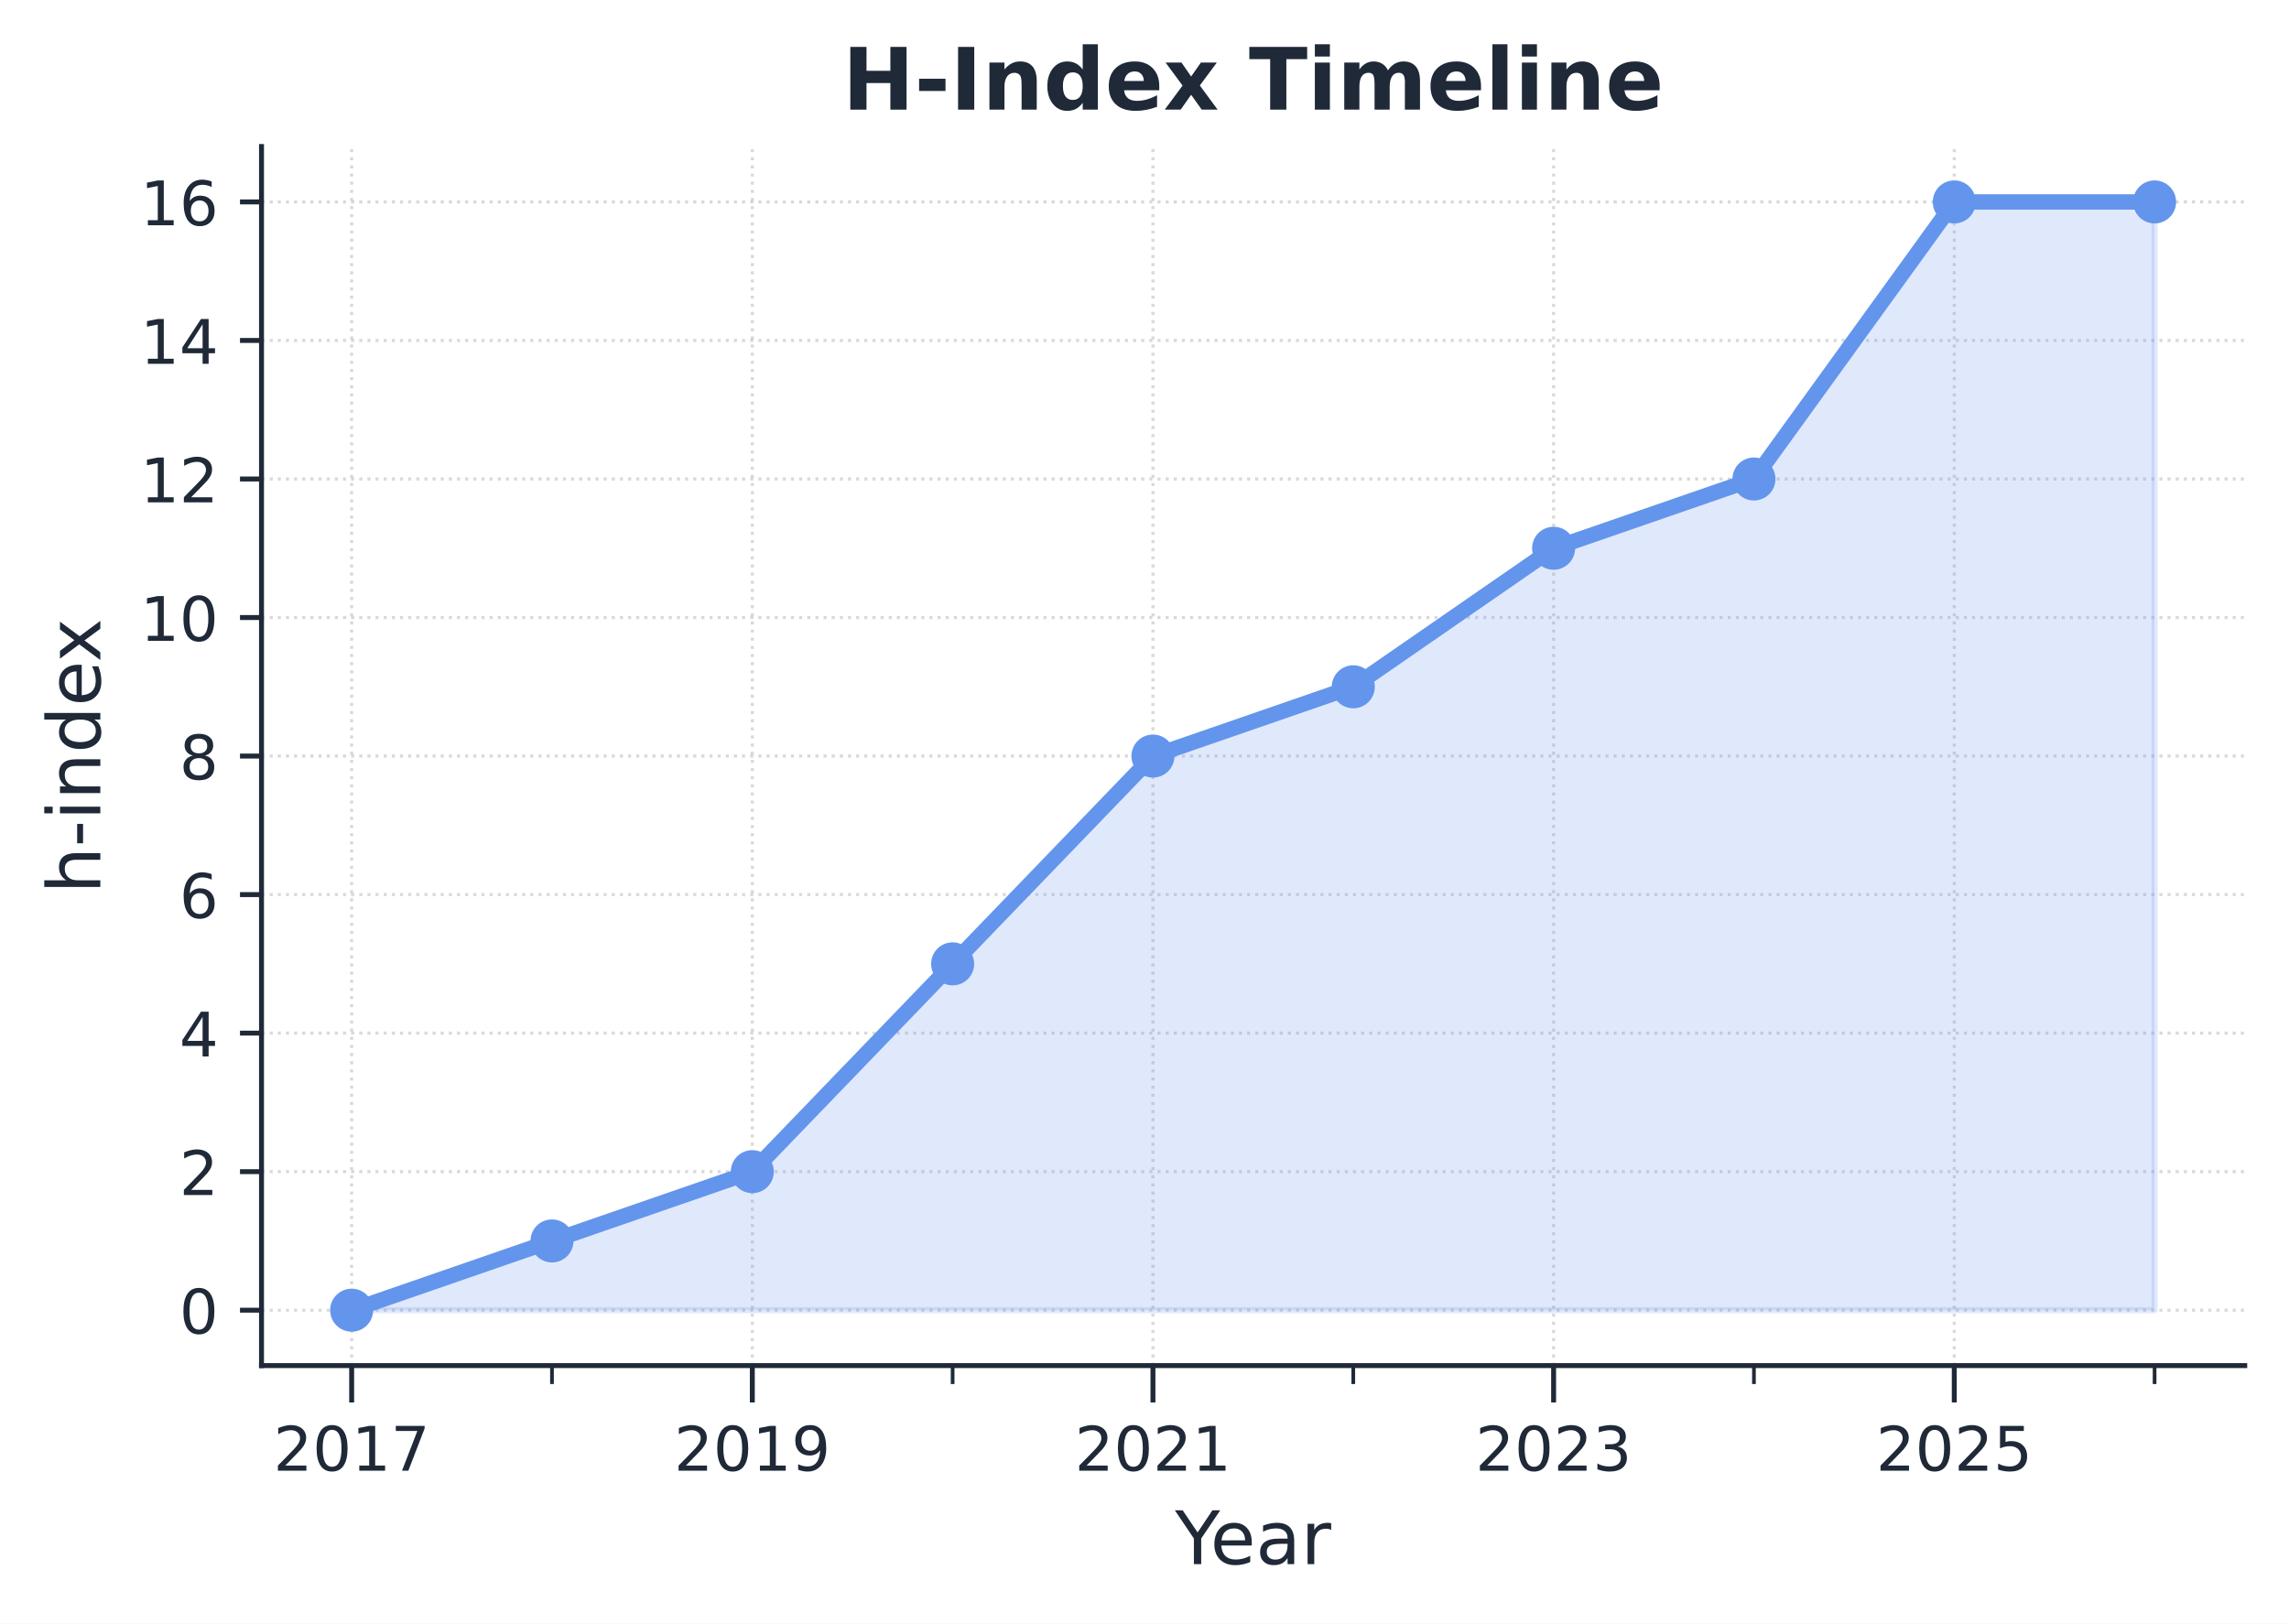
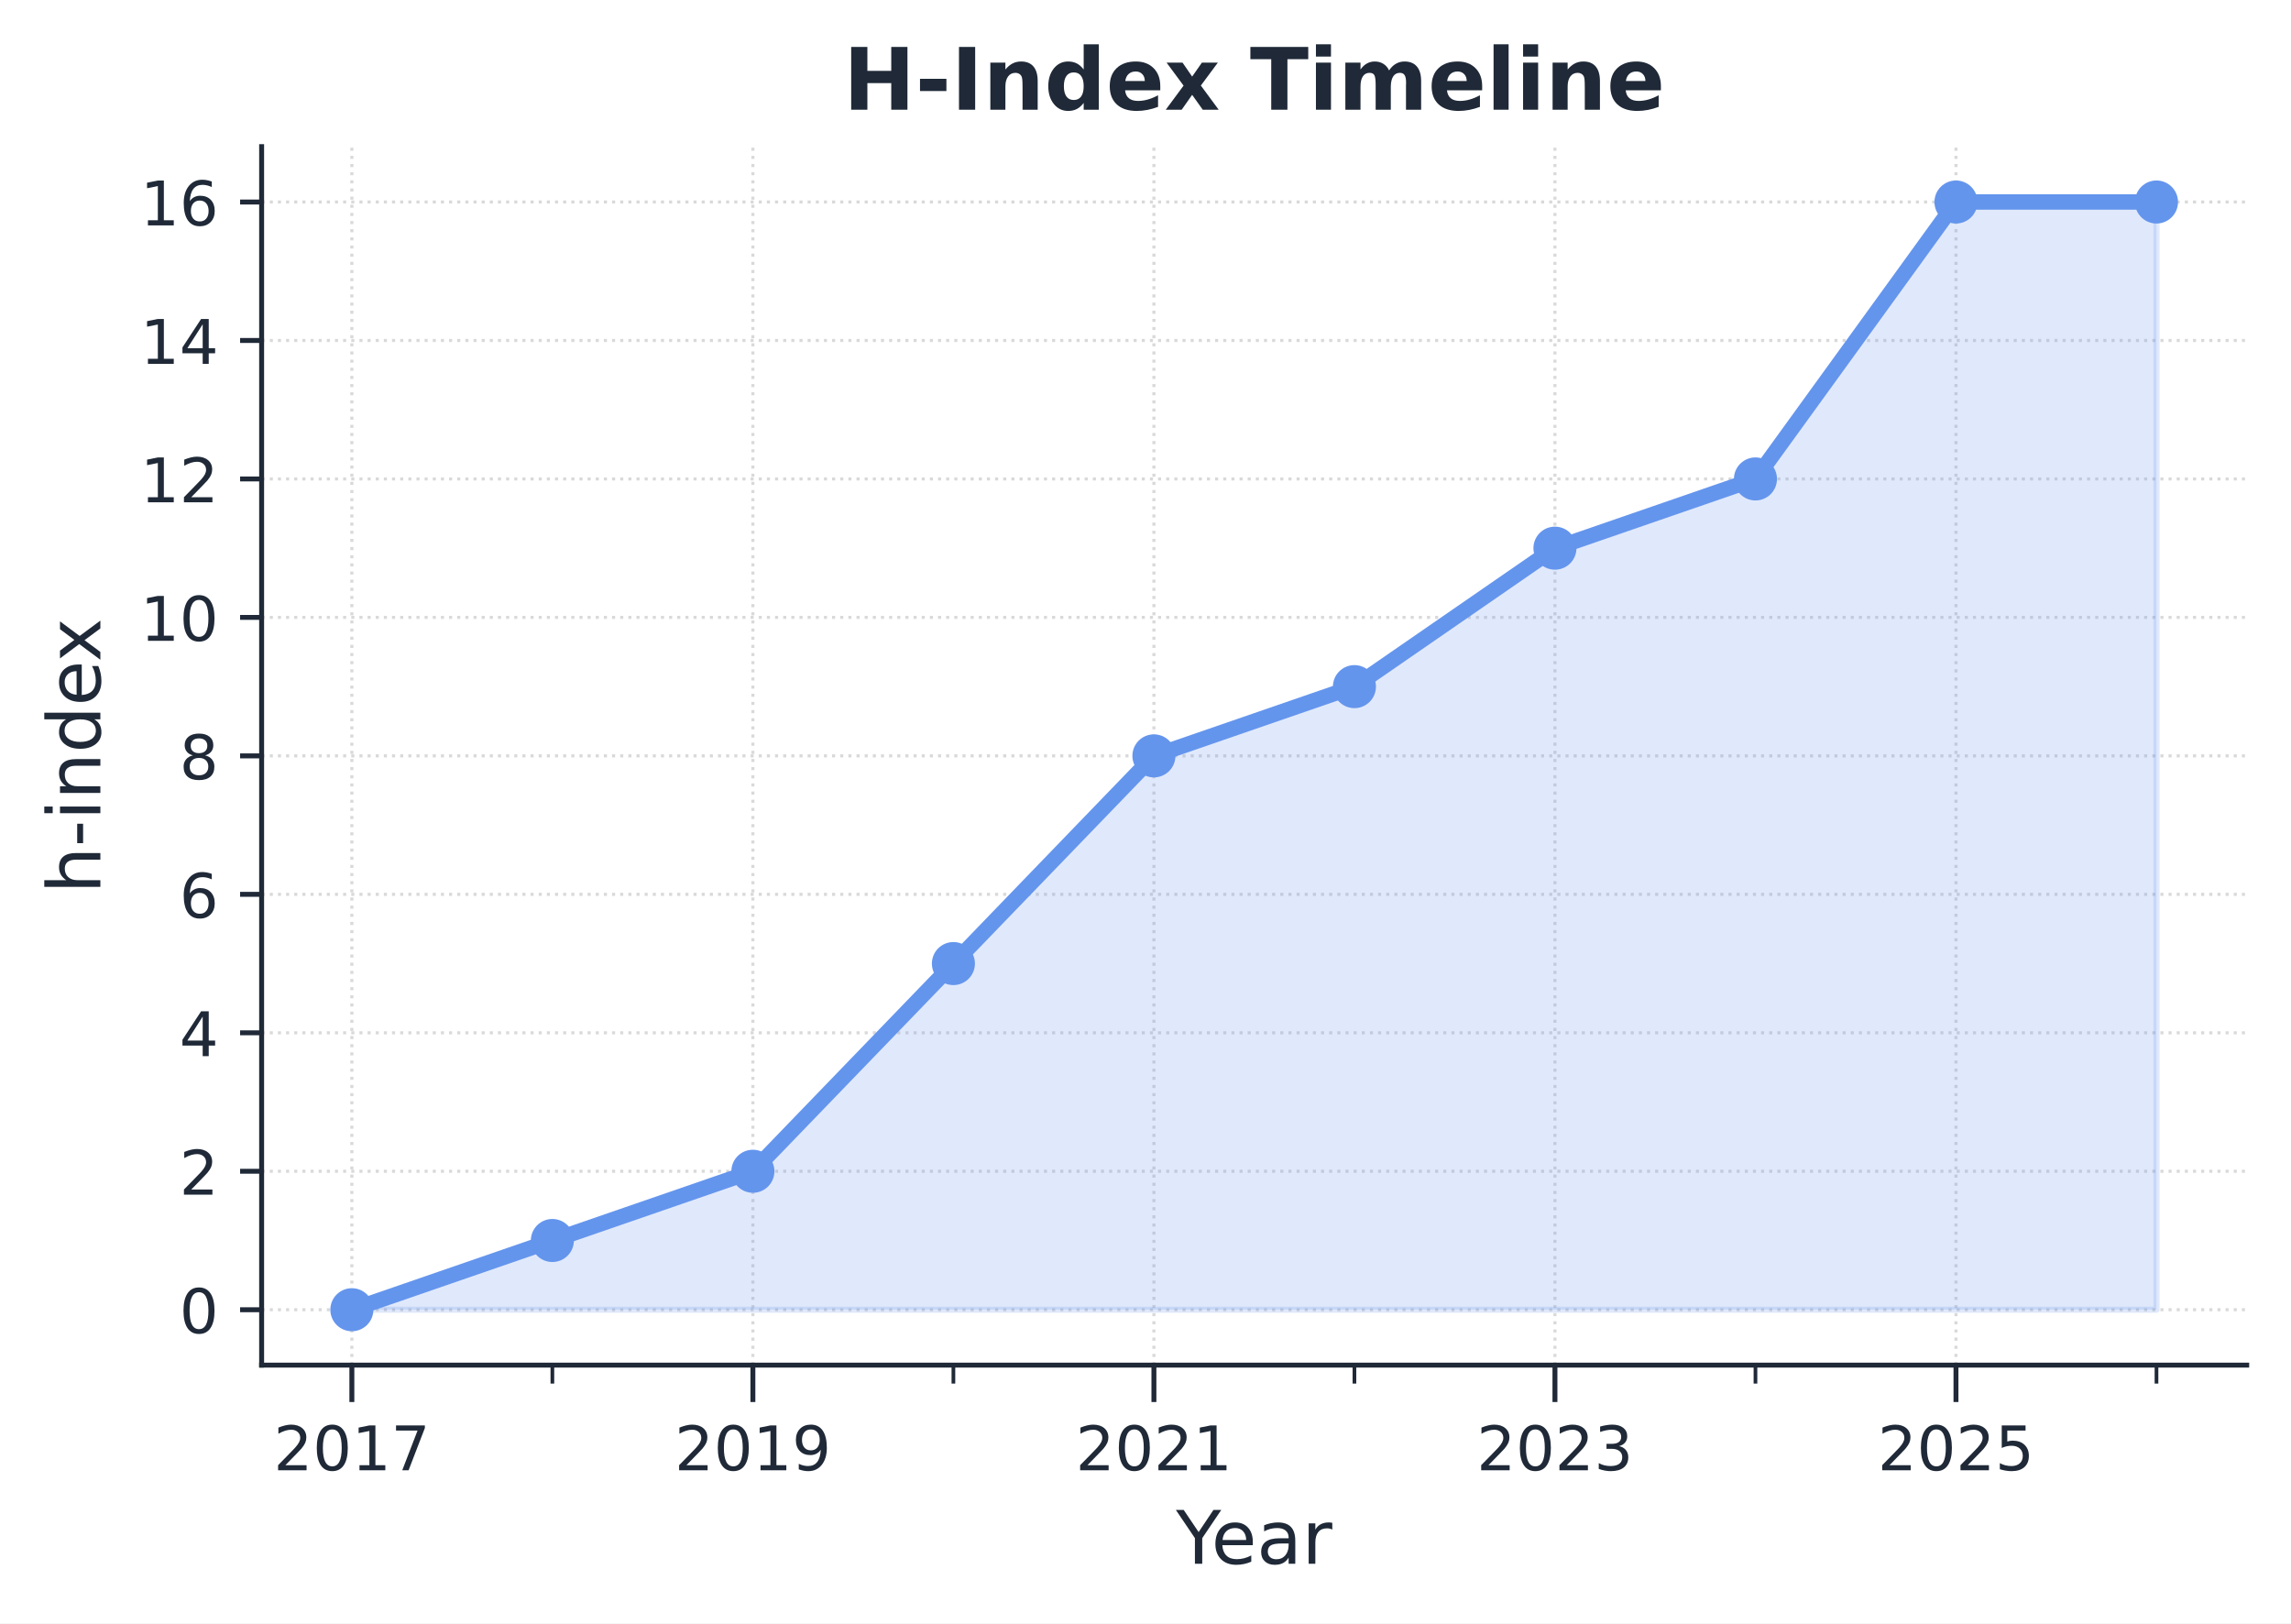
- <svg xmlns="http://www.w3.org/2000/svg" xmlns:xlink="http://www.w3.org/1999/xlink" width="372.349pt" height="264.17pt" viewBox="0 0 372.349 264.17" version="1.1">
+ <svg xmlns="http://www.w3.org/2000/svg" xmlns:xlink="http://www.w3.org/1999/xlink" width="372.499pt" height="263.93pt" viewBox="0 0 372.499 263.93" version="1.1">
  <defs>
    <style type="text/css">*{stroke-linejoin: round; stroke-linecap: butt}</style>
  </defs>
  <g id="figure_1">
    <g id="patch_1">
-       <path d="M 0 264.17  L 372.349 264.17  L 372.349 0  L 0 0  z " style="fill: #ffffff" />
+       <path d="M -0 263.93  L 372.499 263.93  L 372.499 0  L -0 0  z " style="fill: #ffffff" />
    </g>
    <g id="axes_1">
      <g id="patch_2">
-         <path d="M 42.539 222.178  L 365.149 222.178  L 365.149 23.838  L 42.539 23.838  L 42.539 222.178  z " style="fill: none" />
+         <path d="M 42.539 221.938  L 365.299 221.938  L 365.299 23.838  L 42.539 23.838  L 42.539 221.938  z " style="fill: none" />
      </g>
      <g id="matplotlib.axis_1">
        <g id="xtick_1">
          <g id="line2d_1">
-             <path d="M 57.203 222.178  L 57.203 23.838  " clip-path="url(#p65c3624baa)" style="fill: none; stroke-dasharray: 0.5,0.825; stroke-dashoffset: 0; stroke: #808080; stroke-opacity: 0.3; stroke-width: 0.5" />
+             <path d="M 57.21 221.938  L 57.21 23.838  " clip-path="url(#pd046459537)" style="fill: none; stroke-dasharray: 0.5,0.825; stroke-dashoffset: 0; stroke: #808080; stroke-opacity: 0.3; stroke-width: 0.5" />
          </g>
          <g id="line2d_2">
            <defs>
-               <path id="m3e78fcdb0d" d="M 0 0  L 0 6  " style="stroke: #1f2937; stroke-width: 0.8" />
+               <path id="m7fd60f9d95" d="M 0 0  L 0 6  " style="stroke: #1f2937; stroke-width: 0.8" />
            </defs>
            <g>
-               <use xlink:href="#m3e78fcdb0d" x="57.203" y="222.178" style="fill: #1f2937; stroke: #1f2937; stroke-width: 0.8" />
+               <use xlink:href="#m7fd60f9d95" x="57.21" y="221.938" style="fill: #1f2937; stroke: #1f2937; stroke-width: 0.8" />
            </g>
          </g>
          <g id="text_1">
-             <g style="fill: #1f2937" transform="translate(44.47784 239.2763) scale(0.1 -0.1)">
+             <g style="fill: #1f2937" transform="translate(44.48466 239.0362) scale(0.1 -0.1)">
              <defs>
                <path id="DejaVuSans-32" d="M 1228 531  L 3431 531  L 3431 0  L 469 0  L 469 531  Q 828 903 1448 1529  Q 2069 2156 2228 2338  Q 2531 2678 2651 2914  Q 2772 3150 2772 3378  Q 2772 3750 2511 3984  Q 2250 4219 1831 4219  Q 1534 4219 1204 4116  Q 875 4013 500 3803  L 500 4441  Q 881 4594 1212 4672  Q 1544 4750 1819 4750  Q 2544 4750 2975 4387  Q 3406 4025 3406 3419  Q 3406 3131 3298 2873  Q 3191 2616 2906 2266  Q 2828 2175 2409 1742  Q 1991 1309 1228 531  z " transform="scale(0.015625)" />
                <path id="DejaVuSans-30" d="M 2034 4250  Q 1547 4250 1301 3770  Q 1056 3291 1056 2328  Q 1056 1369 1301 889  Q 1547 409 2034 409  Q 2525 409 2770 889  Q 3016 1369 3016 2328  Q 3016 3291 2770 3770  Q 2525 4250 2034 4250  z M 2034 4750  Q 2819 4750 3233 4129  Q 3647 3509 3647 2328  Q 3647 1150 3233 529  Q 2819 -91 2034 -91  Q 1250 -91 836 529  Q 422 1150 422 2328  Q 422 3509 836 4129  Q 1250 4750 2034 4750  z " transform="scale(0.015625)" />
                <path id="DejaVuSans-31" d="M 794 531  L 1825 531  L 1825 4091  L 703 3866  L 703 4441  L 1819 4666  L 2450 4666  L 2450 531  L 3481 531  L 3481 0  L 794 0  L 794 531  z " transform="scale(0.015625)" />
                <path id="DejaVuSans-37" d="M 525 4666  L 3525 4666  L 3525 4397  L 1831 0  L 1172 0  L 2766 4134  L 525 4134  L 525 4666  z " transform="scale(0.015625)" />
              </defs>
              <use xlink:href="#DejaVuSans-32" />
              <use xlink:href="#DejaVuSans-30" transform="translate(63.62305 0)" />
              <use xlink:href="#DejaVuSans-31" transform="translate(127.2461 0)" />
              <use xlink:href="#DejaVuSans-37" transform="translate(190.8691 0)" />
            </g>
          </g>
        </g>
        <g id="xtick_2">
          <g id="line2d_3">
-             <path d="M 122.377 222.178  L 122.377 23.838  " clip-path="url(#p65c3624baa)" style="fill: none; stroke-dasharray: 0.5,0.825; stroke-dashoffset: 0; stroke: #808080; stroke-opacity: 0.3; stroke-width: 0.5" />
+             <path d="M 122.414 221.938  L 122.414 23.838  " clip-path="url(#pd046459537)" style="fill: none; stroke-dasharray: 0.5,0.825; stroke-dashoffset: 0; stroke: #808080; stroke-opacity: 0.3; stroke-width: 0.5" />
          </g>
          <g id="line2d_4">
            <g>
-               <use xlink:href="#m3e78fcdb0d" x="122.377" y="222.178" style="fill: #1f2937; stroke: #1f2937; stroke-width: 0.8" />
+               <use xlink:href="#m7fd60f9d95" x="122.414" y="221.938" style="fill: #1f2937; stroke: #1f2937; stroke-width: 0.8" />
            </g>
          </g>
          <g id="text_2">
-             <g style="fill: #1f2937" transform="translate(109.6516 239.2763) scale(0.1 -0.1)">
+             <g style="fill: #1f2937" transform="translate(109.6887 239.0362) scale(0.1 -0.1)">
              <defs>
                <path id="DejaVuSans-39" d="M 703 97  L 703 672  Q 941 559 1184 500  Q 1428 441 1663 441  Q 2288 441 2617 861  Q 2947 1281 2994 2138  Q 2813 1869 2534 1725  Q 2256 1581 1919 1581  Q 1219 1581 811 2004  Q 403 2428 403 3163  Q 403 3881 828 4315  Q 1253 4750 1959 4750  Q 2769 4750 3195 4129  Q 3622 3509 3622 2328  Q 3622 1225 3098 567  Q 2575 -91 1691 -91  Q 1453 -91 1209 -44  Q 966 3 703 97  z M 1959 2075  Q 2384 2075 2632 2365  Q 2881 2656 2881 3163  Q 2881 3666 2632 3958  Q 2384 4250 1959 4250  Q 1534 4250 1286 3958  Q 1038 3666 1038 3163  Q 1038 2656 1286 2365  Q 1534 2075 1959 2075  z " transform="scale(0.015625)" />
              </defs>
              <use xlink:href="#DejaVuSans-32" />
              <use xlink:href="#DejaVuSans-30" transform="translate(63.62305 0)" />
              <use xlink:href="#DejaVuSans-31" transform="translate(127.2461 0)" />
              <use xlink:href="#DejaVuSans-39" transform="translate(190.8691 0)" />
            </g>
          </g>
        </g>
        <g id="xtick_3">
          <g id="line2d_5">
-             <path d="M 187.55 222.178  L 187.55 23.838  " clip-path="url(#p65c3624baa)" style="fill: none; stroke-dasharray: 0.5,0.825; stroke-dashoffset: 0; stroke: #808080; stroke-opacity: 0.3; stroke-width: 0.5" />
+             <path d="M 187.618 221.938  L 187.618 23.838  " clip-path="url(#pd046459537)" style="fill: none; stroke-dasharray: 0.5,0.825; stroke-dashoffset: 0; stroke: #808080; stroke-opacity: 0.3; stroke-width: 0.5" />
          </g>
          <g id="line2d_6">
            <g>
-               <use xlink:href="#m3e78fcdb0d" x="187.55" y="222.178" style="fill: #1f2937; stroke: #1f2937; stroke-width: 0.8" />
+               <use xlink:href="#m7fd60f9d95" x="187.618" y="221.938" style="fill: #1f2937; stroke: #1f2937; stroke-width: 0.8" />
            </g>
          </g>
          <g id="text_3">
-             <g style="fill: #1f2937" transform="translate(174.8253 239.2763) scale(0.1 -0.1)">
+             <g style="fill: #1f2937" transform="translate(174.8927 239.0362) scale(0.1 -0.1)">
              <use xlink:href="#DejaVuSans-32" />
              <use xlink:href="#DejaVuSans-30" transform="translate(63.62305 0)" />
              <use xlink:href="#DejaVuSans-32" transform="translate(127.2461 0)" />
              <use xlink:href="#DejaVuSans-31" transform="translate(190.8691 0)" />
            </g>
          </g>
        </g>
        <g id="xtick_4">
          <g id="line2d_7">
-             <path d="M 252.724 222.178  L 252.724 23.838  " clip-path="url(#p65c3624baa)" style="fill: none; stroke-dasharray: 0.5,0.825; stroke-dashoffset: 0; stroke: #808080; stroke-opacity: 0.3; stroke-width: 0.5" />
+             <path d="M 252.822 221.938  L 252.822 23.838  " clip-path="url(#pd046459537)" style="fill: none; stroke-dasharray: 0.5,0.825; stroke-dashoffset: 0; stroke: #808080; stroke-opacity: 0.3; stroke-width: 0.5" />
          </g>
          <g id="line2d_8">
            <g>
-               <use xlink:href="#m3e78fcdb0d" x="252.724" y="222.178" style="fill: #1f2937; stroke: #1f2937; stroke-width: 0.8" />
+               <use xlink:href="#m7fd60f9d95" x="252.822" y="221.938" style="fill: #1f2937; stroke: #1f2937; stroke-width: 0.8" />
            </g>
          </g>
          <g id="text_4">
-             <g style="fill: #1f2937" transform="translate(239.9991 239.2763) scale(0.1 -0.1)">
+             <g style="fill: #1f2937" transform="translate(240.0968 239.0362) scale(0.1 -0.1)">
              <defs>
                <path id="DejaVuSans-33" d="M 2597 2516  Q 3050 2419 3304 2112  Q 3559 1806 3559 1356  Q 3559 666 3084 287  Q 2609 -91 1734 -91  Q 1441 -91 1130 -33  Q 819 25 488 141  L 488 750  Q 750 597 1062 519  Q 1375 441 1716 441  Q 2309 441 2620 675  Q 2931 909 2931 1356  Q 2931 1769 2642 2001  Q 2353 2234 1838 2234  L 1294 2234  L 1294 2753  L 1863 2753  Q 2328 2753 2575 2939  Q 2822 3125 2822 3475  Q 2822 3834 2567 4026  Q 2313 4219 1838 4219  Q 1578 4219 1281 4162  Q 984 4106 628 3988  L 628 4550  Q 988 4650 1302 4700  Q 1616 4750 1894 4750  Q 2613 4750 3031 4423  Q 3450 4097 3450 3541  Q 3450 3153 3228 2886  Q 3006 2619 2597 2516  z " transform="scale(0.015625)" />
              </defs>
              <use xlink:href="#DejaVuSans-32" />
              <use xlink:href="#DejaVuSans-30" transform="translate(63.62305 0)" />
              <use xlink:href="#DejaVuSans-32" transform="translate(127.2461 0)" />
              <use xlink:href="#DejaVuSans-33" transform="translate(190.8691 0)" />
            </g>
          </g>
        </g>
        <g id="xtick_5">
          <g id="line2d_9">
-             <path d="M 317.898 222.178  L 317.898 23.838  " clip-path="url(#p65c3624baa)" style="fill: none; stroke-dasharray: 0.5,0.825; stroke-dashoffset: 0; stroke: #808080; stroke-opacity: 0.3; stroke-width: 0.5" />
+             <path d="M 318.026 221.938  L 318.026 23.838  " clip-path="url(#pd046459537)" style="fill: none; stroke-dasharray: 0.5,0.825; stroke-dashoffset: 0; stroke: #808080; stroke-opacity: 0.3; stroke-width: 0.5" />
          </g>
          <g id="line2d_10">
            <g>
-               <use xlink:href="#m3e78fcdb0d" x="317.898" y="222.178" style="fill: #1f2937; stroke: #1f2937; stroke-width: 0.8" />
+               <use xlink:href="#m7fd60f9d95" x="318.026" y="221.938" style="fill: #1f2937; stroke: #1f2937; stroke-width: 0.8" />
            </g>
          </g>
          <g id="text_5">
-             <g style="fill: #1f2937" transform="translate(305.1728 239.2763) scale(0.1 -0.1)">
+             <g style="fill: #1f2937" transform="translate(305.3008 239.0362) scale(0.1 -0.1)">
              <defs>
                <path id="DejaVuSans-35" d="M 691 4666  L 3169 4666  L 3169 4134  L 1269 4134  L 1269 2991  Q 1406 3038 1543 3061  Q 1681 3084 1819 3084  Q 2600 3084 3056 2656  Q 3513 2228 3513 1497  Q 3513 744 3044 326  Q 2575 -91 1722 -91  Q 1428 -91 1123 -41  Q 819 9 494 109  L 494 744  Q 775 591 1075 516  Q 1375 441 1709 441  Q 2250 441 2565 725  Q 2881 1009 2881 1497  Q 2881 1984 2565 2268  Q 2250 2553 1709 2553  Q 1456 2553 1204 2497  Q 953 2441 691 2322  L 691 4666  z " transform="scale(0.015625)" />
              </defs>
              <use xlink:href="#DejaVuSans-32" />
              <use xlink:href="#DejaVuSans-30" transform="translate(63.62305 0)" />
              <use xlink:href="#DejaVuSans-32" transform="translate(127.2461 0)" />
              <use xlink:href="#DejaVuSans-35" transform="translate(190.8691 0)" />
            </g>
          </g>
        </g>
        <g id="xtick_6">
          <g id="line2d_11">
            <defs>
-               <path id="mc96497ddca" d="M 0 0  L 0 3  " style="stroke: #1f2937; stroke-width: 0.6" />
+               <path id="mf6f462a364" d="M 0 0  L 0 3  " style="stroke: #1f2937; stroke-width: 0.6" />
            </defs>
            <g>
-               <use xlink:href="#mc96497ddca" x="89.79" y="222.178" style="fill: #1f2937; stroke: #1f2937; stroke-width: 0.6" />
+               <use xlink:href="#mf6f462a364" x="89.812" y="221.938" style="fill: #1f2937; stroke: #1f2937; stroke-width: 0.6" />
            </g>
          </g>
        </g>
        <g id="xtick_7">
          <g id="line2d_12">
            <g>
-               <use xlink:href="#mc96497ddca" x="154.963" y="222.178" style="fill: #1f2937; stroke: #1f2937; stroke-width: 0.6" />
+               <use xlink:href="#mf6f462a364" x="155.016" y="221.938" style="fill: #1f2937; stroke: #1f2937; stroke-width: 0.6" />
            </g>
          </g>
        </g>
        <g id="xtick_8">
          <g id="line2d_13">
            <g>
-               <use xlink:href="#mc96497ddca" x="220.137" y="222.178" style="fill: #1f2937; stroke: #1f2937; stroke-width: 0.6" />
+               <use xlink:href="#mf6f462a364" x="220.22" y="221.938" style="fill: #1f2937; stroke: #1f2937; stroke-width: 0.6" />
            </g>
          </g>
        </g>
        <g id="xtick_9">
          <g id="line2d_14">
            <g>
-               <use xlink:href="#mc96497ddca" x="285.311" y="222.178" style="fill: #1f2937; stroke: #1f2937; stroke-width: 0.6" />
+               <use xlink:href="#mf6f462a364" x="285.424" y="221.938" style="fill: #1f2937; stroke: #1f2937; stroke-width: 0.6" />
            </g>
          </g>
        </g>
        <g id="xtick_10">
          <g id="line2d_15">
            <g>
-               <use xlink:href="#mc96497ddca" x="350.485" y="222.178" style="fill: #1f2937; stroke: #1f2937; stroke-width: 0.6" />
+               <use xlink:href="#mf6f462a364" x="350.628" y="221.938" style="fill: #1f2937; stroke: #1f2937; stroke-width: 0.6" />
            </g>
          </g>
        </g>
        <g id="text_6">
-           <g style="fill: #1f2937" transform="translate(191.1387 254.4741) scale(0.12 -0.12)">
+           <g style="fill: #1f2937" transform="translate(191.2138 254.2341) scale(0.12 -0.12)">
            <defs>
              <path id="DejaVuSans-59" d="M -13 4666  L 666 4666  L 1959 2747  L 3244 4666  L 3922 4666  L 2272 2222  L 2272 0  L 1638 0  L 1638 2222  L -13 4666  z " transform="scale(0.015625)" />
              <path id="DejaVuSans-65" d="M 3597 1894  L 3597 1613  L 953 1613  Q 991 1019 1311 708  Q 1631 397 2203 397  Q 2534 397 2845 478  Q 3156 559 3463 722  L 3463 178  Q 3153 47 2828 -22  Q 2503 -91 2169 -91  Q 1331 -91 842 396  Q 353 884 353 1716  Q 353 2575 817 3079  Q 1281 3584 2069 3584  Q 2775 3584 3186 3129  Q 3597 2675 3597 1894  z M 3022 2063  Q 3016 2534 2758 2815  Q 2500 3097 2075 3097  Q 1594 3097 1305 2825  Q 1016 2553 972 2059  L 3022 2063  z " transform="scale(0.015625)" />
              <path id="DejaVuSans-61" d="M 2194 1759  Q 1497 1759 1228 1600  Q 959 1441 959 1056  Q 959 750 1161 570  Q 1363 391 1709 391  Q 2188 391 2477 730  Q 2766 1069 2766 1631  L 2766 1759  L 2194 1759  z M 3341 1997  L 3341 0  L 2766 0  L 2766 531  Q 2569 213 2275 61  Q 1981 -91 1556 -91  Q 1019 -91 701 211  Q 384 513 384 1019  Q 384 1609 779 1909  Q 1175 2209 1959 2209  L 2766 2209  L 2766 2266  Q 2766 2663 2505 2880  Q 2244 3097 1772 3097  Q 1472 3097 1187 3025  Q 903 2953 641 2809  L 641 3341  Q 956 3463 1253 3523  Q 1550 3584 1831 3584  Q 2591 3584 2966 3190  Q 3341 2797 3341 1997  z " transform="scale(0.015625)" />
              <path id="DejaVuSans-72" d="M 2631 2963  Q 2534 3019 2420 3045  Q 2306 3072 2169 3072  Q 1681 3072 1420 2755  Q 1159 2438 1159 1844  L 1159 0  L 581 0  L 581 3500  L 1159 3500  L 1159 2956  Q 1341 3275 1631 3429  Q 1922 3584 2338 3584  Q 2397 3584 2469 3576  Q 2541 3569 2628 3553  L 2631 2963  z " transform="scale(0.015625)" />
            </defs>
            <use xlink:href="#DejaVuSans-59" />
            <use xlink:href="#DejaVuSans-65" transform="translate(47.83398 0)" />
            <use xlink:href="#DejaVuSans-61" transform="translate(109.3574 0)" />
            <use xlink:href="#DejaVuSans-72" transform="translate(170.6367 0)" />
          </g>
        </g>
      </g>
      <g id="matplotlib.axis_2">
        <g id="ytick_1">
          <g id="line2d_16">
-             <path d="M 42.539 213.162  L 365.149 213.162  " clip-path="url(#p65c3624baa)" style="fill: none; stroke-dasharray: 0.5,0.825; stroke-dashoffset: 0; stroke: #808080; stroke-opacity: 0.3; stroke-width: 0.5" />
+             <path d="M 42.539 212.933  L 365.299 212.933  " clip-path="url(#pd046459537)" style="fill: none; stroke-dasharray: 0.5,0.825; stroke-dashoffset: 0; stroke: #808080; stroke-opacity: 0.3; stroke-width: 0.5" />
          </g>
          <g id="line2d_17">
            <defs>
-               <path id="m18245fc312" d="M 0 0  L -3.5 0  " style="stroke: #1f2937; stroke-width: 0.8" />
+               <path id="m40cde3df6d" d="M 0 0  L -3.5 0  " style="stroke: #1f2937; stroke-width: 0.8" />
            </defs>
            <g>
-               <use xlink:href="#m18245fc312" x="42.539" y="213.162" style="fill: #1f2937; stroke: #1f2937; stroke-width: 0.8" />
+               <use xlink:href="#m40cde3df6d" x="42.539" y="212.933" style="fill: #1f2937; stroke: #1f2937; stroke-width: 0.8" />
            </g>
          </g>
          <g id="text_7">
-             <g style="fill: #1f2937" transform="translate(29.17625 216.9616) scale(0.1 -0.1)">
+             <g style="fill: #1f2937" transform="translate(29.17625 216.7325) scale(0.1 -0.1)">
              <use xlink:href="#DejaVuSans-30" />
            </g>
          </g>
        </g>
        <g id="ytick_2">
          <g id="line2d_18">
-             <path d="M 42.539 190.624  L 365.149 190.624  " clip-path="url(#p65c3624baa)" style="fill: none; stroke-dasharray: 0.5,0.825; stroke-dashoffset: 0; stroke: #808080; stroke-opacity: 0.3; stroke-width: 0.5" />
+             <path d="M 42.539 190.422  L 365.299 190.422  " clip-path="url(#pd046459537)" style="fill: none; stroke-dasharray: 0.5,0.825; stroke-dashoffset: 0; stroke: #808080; stroke-opacity: 0.3; stroke-width: 0.5" />
          </g>
          <g id="line2d_19">
            <g>
-               <use xlink:href="#m18245fc312" x="42.539" y="190.624" style="fill: #1f2937; stroke: #1f2937; stroke-width: 0.8" />
+               <use xlink:href="#m40cde3df6d" x="42.539" y="190.422" style="fill: #1f2937; stroke: #1f2937; stroke-width: 0.8" />
            </g>
          </g>
          <g id="text_8">
-             <g style="fill: #1f2937" transform="translate(29.17625 194.4229) scale(0.1 -0.1)">
+             <g style="fill: #1f2937" transform="translate(29.17625 194.2211) scale(0.1 -0.1)">
              <use xlink:href="#DejaVuSans-32" />
            </g>
          </g>
        </g>
        <g id="ytick_3">
          <g id="line2d_20">
-             <path d="M 42.539 168.085  L 365.149 168.085  " clip-path="url(#p65c3624baa)" style="fill: none; stroke-dasharray: 0.5,0.825; stroke-dashoffset: 0; stroke: #808080; stroke-opacity: 0.3; stroke-width: 0.5" />
+             <path d="M 42.539 167.911  L 365.299 167.911  " clip-path="url(#pd046459537)" style="fill: none; stroke-dasharray: 0.5,0.825; stroke-dashoffset: 0; stroke: #808080; stroke-opacity: 0.3; stroke-width: 0.5" />
          </g>
          <g id="line2d_21">
            <g>
-               <use xlink:href="#m18245fc312" x="42.539" y="168.085" style="fill: #1f2937; stroke: #1f2937; stroke-width: 0.8" />
+               <use xlink:href="#m40cde3df6d" x="42.539" y="167.911" style="fill: #1f2937; stroke: #1f2937; stroke-width: 0.8" />
            </g>
          </g>
          <g id="text_9">
-             <g style="fill: #1f2937" transform="translate(29.17625 171.8843) scale(0.1 -0.1)">
+             <g style="fill: #1f2937" transform="translate(29.17625 171.7098) scale(0.1 -0.1)">
              <defs>
                <path id="DejaVuSans-34" d="M 2419 4116  L 825 1625  L 2419 1625  L 2419 4116  z M 2253 4666  L 3047 4666  L 3047 1625  L 3713 1625  L 3713 1100  L 3047 1100  L 3047 0  L 2419 0  L 2419 1100  L 313 1100  L 313 1709  L 2253 4666  z " transform="scale(0.015625)" />
              </defs>
              <use xlink:href="#DejaVuSans-34" />
            </g>
          </g>
        </g>
        <g id="ytick_4">
          <g id="line2d_22">
-             <path d="M 42.539 145.546  L 365.149 145.546  " clip-path="url(#p65c3624baa)" style="fill: none; stroke-dasharray: 0.5,0.825; stroke-dashoffset: 0; stroke: #808080; stroke-opacity: 0.3; stroke-width: 0.5" />
+             <path d="M 42.539 145.399  L 365.299 145.399  " clip-path="url(#pd046459537)" style="fill: none; stroke-dasharray: 0.5,0.825; stroke-dashoffset: 0; stroke: #808080; stroke-opacity: 0.3; stroke-width: 0.5" />
          </g>
          <g id="line2d_23">
            <g>
-               <use xlink:href="#m18245fc312" x="42.539" y="145.546" style="fill: #1f2937; stroke: #1f2937; stroke-width: 0.8" />
+               <use xlink:href="#m40cde3df6d" x="42.539" y="145.399" style="fill: #1f2937; stroke: #1f2937; stroke-width: 0.8" />
            </g>
          </g>
          <g id="text_10">
-             <g style="fill: #1f2937" transform="translate(29.17625 149.3457) scale(0.1 -0.1)">
+             <g style="fill: #1f2937" transform="translate(29.17625 149.1984) scale(0.1 -0.1)">
              <defs>
                <path id="DejaVuSans-36" d="M 2113 2584  Q 1688 2584 1439 2293  Q 1191 2003 1191 1497  Q 1191 994 1439 701  Q 1688 409 2113 409  Q 2538 409 2786 701  Q 3034 994 3034 1497  Q 3034 2003 2786 2293  Q 2538 2584 2113 2584  z M 3366 4563  L 3366 3988  Q 3128 4100 2886 4159  Q 2644 4219 2406 4219  Q 1781 4219 1451 3797  Q 1122 3375 1075 2522  Q 1259 2794 1537 2939  Q 1816 3084 2150 3084  Q 2853 3084 3261 2657  Q 3669 2231 3669 1497  Q 3669 778 3244 343  Q 2819 -91 2113 -91  Q 1303 -91 875 529  Q 447 1150 447 2328  Q 447 3434 972 4092  Q 1497 4750 2381 4750  Q 2619 4750 2861 4703  Q 3103 4656 3366 4563  z " transform="scale(0.015625)" />
              </defs>
              <use xlink:href="#DejaVuSans-36" />
            </g>
          </g>
        </g>
        <g id="ytick_5">
          <g id="line2d_24">
-             <path d="M 42.539 123.008  L 365.149 123.008  " clip-path="url(#p65c3624baa)" style="fill: none; stroke-dasharray: 0.5,0.825; stroke-dashoffset: 0; stroke: #808080; stroke-opacity: 0.3; stroke-width: 0.5" />
+             <path d="M 42.539 122.888  L 365.299 122.888  " clip-path="url(#pd046459537)" style="fill: none; stroke-dasharray: 0.5,0.825; stroke-dashoffset: 0; stroke: #808080; stroke-opacity: 0.3; stroke-width: 0.5" />
          </g>
          <g id="line2d_25">
            <g>
-               <use xlink:href="#m18245fc312" x="42.539" y="123.008" style="fill: #1f2937; stroke: #1f2937; stroke-width: 0.8" />
+               <use xlink:href="#m40cde3df6d" x="42.539" y="122.888" style="fill: #1f2937; stroke: #1f2937; stroke-width: 0.8" />
            </g>
          </g>
          <g id="text_11">
-             <g style="fill: #1f2937" transform="translate(29.17625 126.807) scale(0.1 -0.1)">
+             <g style="fill: #1f2937" transform="translate(29.17625 126.687) scale(0.1 -0.1)">
              <defs>
                <path id="DejaVuSans-38" d="M 2034 2216  Q 1584 2216 1326 1975  Q 1069 1734 1069 1313  Q 1069 891 1326 650  Q 1584 409 2034 409  Q 2484 409 2743 651  Q 3003 894 3003 1313  Q 3003 1734 2745 1975  Q 2488 2216 2034 2216  z M 1403 2484  Q 997 2584 770 2862  Q 544 3141 544 3541  Q 544 4100 942 4425  Q 1341 4750 2034 4750  Q 2731 4750 3128 4425  Q 3525 4100 3525 3541  Q 3525 3141 3298 2862  Q 3072 2584 2669 2484  Q 3125 2378 3379 2068  Q 3634 1759 3634 1313  Q 3634 634 3220 271  Q 2806 -91 2034 -91  Q 1263 -91 848 271  Q 434 634 434 1313  Q 434 1759 690 2068  Q 947 2378 1403 2484  z M 1172 3481  Q 1172 3119 1398 2916  Q 1625 2713 2034 2713  Q 2441 2713 2670 2916  Q 2900 3119 2900 3481  Q 2900 3844 2670 4047  Q 2441 4250 2034 4250  Q 1625 4250 1398 4047  Q 1172 3844 1172 3481  z " transform="scale(0.015625)" />
              </defs>
              <use xlink:href="#DejaVuSans-38" />
            </g>
          </g>
        </g>
        <g id="ytick_6">
          <g id="line2d_26">
-             <path d="M 42.539 100.469  L 365.149 100.469  " clip-path="url(#p65c3624baa)" style="fill: none; stroke-dasharray: 0.5,0.825; stroke-dashoffset: 0; stroke: #808080; stroke-opacity: 0.3; stroke-width: 0.5" />
+             <path d="M 42.539 100.376  L 365.299 100.376  " clip-path="url(#pd046459537)" style="fill: none; stroke-dasharray: 0.5,0.825; stroke-dashoffset: 0; stroke: #808080; stroke-opacity: 0.3; stroke-width: 0.5" />
          </g>
          <g id="line2d_27">
            <g>
-               <use xlink:href="#m18245fc312" x="42.539" y="100.469" style="fill: #1f2937; stroke: #1f2937; stroke-width: 0.8" />
+               <use xlink:href="#m40cde3df6d" x="42.539" y="100.376" style="fill: #1f2937; stroke: #1f2937; stroke-width: 0.8" />
            </g>
          </g>
          <g id="text_12">
-             <g style="fill: #1f2937" transform="translate(22.81375 104.2684) scale(0.1 -0.1)">
+             <g style="fill: #1f2937" transform="translate(22.81375 104.1757) scale(0.1 -0.1)">
              <use xlink:href="#DejaVuSans-31" />
              <use xlink:href="#DejaVuSans-30" transform="translate(63.62305 0)" />
            </g>
          </g>
        </g>
        <g id="ytick_7">
          <g id="line2d_28">
-             <path d="M 42.539 77.931  L 365.149 77.931  " clip-path="url(#p65c3624baa)" style="fill: none; stroke-dasharray: 0.5,0.825; stroke-dashoffset: 0; stroke: #808080; stroke-opacity: 0.3; stroke-width: 0.5" />
+             <path d="M 42.539 77.865  L 365.299 77.865  " clip-path="url(#pd046459537)" style="fill: none; stroke-dasharray: 0.5,0.825; stroke-dashoffset: 0; stroke: #808080; stroke-opacity: 0.3; stroke-width: 0.5" />
          </g>
          <g id="line2d_29">
            <g>
-               <use xlink:href="#m18245fc312" x="42.539" y="77.931" style="fill: #1f2937; stroke: #1f2937; stroke-width: 0.8" />
+               <use xlink:href="#m40cde3df6d" x="42.539" y="77.865" style="fill: #1f2937; stroke: #1f2937; stroke-width: 0.8" />
            </g>
          </g>
          <g id="text_13">
-             <g style="fill: #1f2937" transform="translate(22.81375 81.72976) scale(0.1 -0.1)">
+             <g style="fill: #1f2937" transform="translate(22.81375 81.6643) scale(0.1 -0.1)">
              <use xlink:href="#DejaVuSans-31" />
              <use xlink:href="#DejaVuSans-32" transform="translate(63.62305 0)" />
            </g>
          </g>
        </g>
        <g id="ytick_8">
          <g id="line2d_30">
-             <path d="M 42.539 55.392  L 365.149 55.392  " clip-path="url(#p65c3624baa)" style="fill: none; stroke-dasharray: 0.5,0.825; stroke-dashoffset: 0; stroke: #808080; stroke-opacity: 0.3; stroke-width: 0.5" />
+             <path d="M 42.539 55.354  L 365.299 55.354  " clip-path="url(#pd046459537)" style="fill: none; stroke-dasharray: 0.5,0.825; stroke-dashoffset: 0; stroke: #808080; stroke-opacity: 0.3; stroke-width: 0.5" />
          </g>
          <g id="line2d_31">
            <g>
-               <use xlink:href="#m18245fc312" x="42.539" y="55.392" style="fill: #1f2937; stroke: #1f2937; stroke-width: 0.8" />
+               <use xlink:href="#m40cde3df6d" x="42.539" y="55.354" style="fill: #1f2937; stroke: #1f2937; stroke-width: 0.8" />
            </g>
          </g>
          <g id="text_14">
-             <g style="fill: #1f2937" transform="translate(22.81375 59.19112) scale(0.1 -0.1)">
+             <g style="fill: #1f2937" transform="translate(22.81375 59.15294) scale(0.1 -0.1)">
              <use xlink:href="#DejaVuSans-31" />
              <use xlink:href="#DejaVuSans-34" transform="translate(63.62305 0)" />
            </g>
          </g>
        </g>
        <g id="ytick_9">
          <g id="line2d_32">
-             <path d="M 42.539 32.853  L 365.149 32.853  " clip-path="url(#p65c3624baa)" style="fill: none; stroke-dasharray: 0.5,0.825; stroke-dashoffset: 0; stroke: #808080; stroke-opacity: 0.3; stroke-width: 0.5" />
+             <path d="M 42.539 32.842  L 365.299 32.842  " clip-path="url(#pd046459537)" style="fill: none; stroke-dasharray: 0.5,0.825; stroke-dashoffset: 0; stroke: #808080; stroke-opacity: 0.3; stroke-width: 0.5" />
          </g>
          <g id="line2d_33">
            <g>
-               <use xlink:href="#m18245fc312" x="42.539" y="32.853" style="fill: #1f2937; stroke: #1f2937; stroke-width: 0.8" />
+               <use xlink:href="#m40cde3df6d" x="42.539" y="32.842" style="fill: #1f2937; stroke: #1f2937; stroke-width: 0.8" />
            </g>
          </g>
          <g id="text_15">
-             <g style="fill: #1f2937" transform="translate(22.81375 36.65249) scale(0.1 -0.1)">
+             <g style="fill: #1f2937" transform="translate(22.81375 36.64158) scale(0.1 -0.1)">
              <use xlink:href="#DejaVuSans-31" />
              <use xlink:href="#DejaVuSans-36" transform="translate(63.62305 0)" />
            </g>
          </g>
        </g>
        <g id="text_16">
-           <g style="fill: #1f2937" transform="translate(16.31812 145.3916) rotate(-90) scale(0.12 -0.12)">
+           <g style="fill: #1f2937" transform="translate(16.31812 145.2716) rotate(-90) scale(0.12 -0.12)">
            <defs>
              <path id="DejaVuSans-68" d="M 3513 2113  L 3513 0  L 2938 0  L 2938 2094  Q 2938 2591 2744 2837  Q 2550 3084 2163 3084  Q 1697 3084 1428 2787  Q 1159 2491 1159 1978  L 1159 0  L 581 0  L 581 4863  L 1159 4863  L 1159 2956  Q 1366 3272 1645 3428  Q 1925 3584 2291 3584  Q 2894 3584 3203 3211  Q 3513 2838 3513 2113  z " transform="scale(0.015625)" />
              <path id="DejaVuSans-2d" d="M 313 2009  L 1997 2009  L 1997 1497  L 313 1497  L 313 2009  z " transform="scale(0.015625)" />
              <path id="DejaVuSans-69" d="M 603 3500  L 1178 3500  L 1178 0  L 603 0  L 603 3500  z M 603 4863  L 1178 4863  L 1178 4134  L 603 4134  L 603 4863  z " transform="scale(0.015625)" />
              <path id="DejaVuSans-6e" d="M 3513 2113  L 3513 0  L 2938 0  L 2938 2094  Q 2938 2591 2744 2837  Q 2550 3084 2163 3084  Q 1697 3084 1428 2787  Q 1159 2491 1159 1978  L 1159 0  L 581 0  L 581 3500  L 1159 3500  L 1159 2956  Q 1366 3272 1645 3428  Q 1925 3584 2291 3584  Q 2894 3584 3203 3211  Q 3513 2838 3513 2113  z " transform="scale(0.015625)" />
              <path id="DejaVuSans-64" d="M 2906 2969  L 2906 4863  L 3481 4863  L 3481 0  L 2906 0  L 2906 525  Q 2725 213 2448 61  Q 2172 -91 1784 -91  Q 1150 -91 751 415  Q 353 922 353 1747  Q 353 2572 751 3078  Q 1150 3584 1784 3584  Q 2172 3584 2448 3432  Q 2725 3281 2906 2969  z M 947 1747  Q 947 1113 1208 752  Q 1469 391 1925 391  Q 2381 391 2643 752  Q 2906 1113 2906 1747  Q 2906 2381 2643 2742  Q 2381 3103 1925 3103  Q 1469 3103 1208 2742  Q 947 2381 947 1747  z " transform="scale(0.015625)" />
              <path id="DejaVuSans-78" d="M 3513 3500  L 2247 1797  L 3578 0  L 2900 0  L 1881 1375  L 863 0  L 184 0  L 1544 1831  L 300 3500  L 978 3500  L 1906 2253  L 2834 3500  L 3513 3500  z " transform="scale(0.015625)" />
            </defs>
            <use xlink:href="#DejaVuSans-68" />
            <use xlink:href="#DejaVuSans-2d" transform="translate(63.37891 0)" />
            <use xlink:href="#DejaVuSans-69" transform="translate(99.46289 0)" />
            <use xlink:href="#DejaVuSans-6e" transform="translate(127.2461 0)" />
            <use xlink:href="#DejaVuSans-64" transform="translate(190.625 0)" />
            <use xlink:href="#DejaVuSans-65" transform="translate(254.1016 0)" />
            <use xlink:href="#DejaVuSans-78" transform="translate(313.875 0)" />
          </g>
        </g>
      </g>
      <g id="FillBetweenPolyCollection_1">
        <defs>
-           <path id="mcd08d73dc9" d="M 57.203 -51.007  L 57.203 -51.007  L 89.79 -62.277  L 122.377 -73.546  L 154.963 -107.354  L 187.55 -141.162  L 220.137 -152.431  L 252.724 -174.97  L 285.311 -186.239  L 317.898 -231.316  L 350.485 -231.316  L 350.485 -51.007  L 350.485 -51.007  L 317.898 -51.007  L 285.311 -51.007  L 252.724 -51.007  L 220.137 -51.007  L 187.55 -51.007  L 154.963 -51.007  L 122.377 -51.007  L 89.79 -51.007  L 57.203 -51.007  z " style="stroke: #6495ed; stroke-opacity: 0.2" />
+           <path id="mb23fbb9d47" d="M 57.21 -50.996  L 57.21 -50.996  L 89.812 -62.252  L 122.414 -73.508  L 155.016 -107.275  L 187.618 -141.042  L 220.22 -152.298  L 252.822 -174.809  L 285.424 -186.065  L 318.026 -231.087  L 350.628 -231.087  L 350.628 -50.996  L 350.628 -50.996  L 318.026 -50.996  L 285.424 -50.996  L 252.822 -50.996  L 220.22 -50.996  L 187.618 -50.996  L 155.016 -50.996  L 122.414 -50.996  L 89.812 -50.996  L 57.21 -50.996  z " style="stroke: #6495ed; stroke-opacity: 0.2" />
        </defs>
-         <g clip-path="url(#p65c3624baa)">
-           <use xlink:href="#mcd08d73dc9" x="0" y="264.17" style="fill: #6495ed; fill-opacity: 0.2; stroke: #6495ed; stroke-opacity: 0.2" />
+         <g clip-path="url(#pd046459537)">
+           <use xlink:href="#mb23fbb9d47" x="0" y="263.93" style="fill: #6495ed; fill-opacity: 0.2; stroke: #6495ed; stroke-opacity: 0.2" />
        </g>
      </g>
      <g id="line2d_34">
-         <path d="M 57.203 213.162  L 89.79 201.893  L 122.377 190.624  L 154.963 156.816  L 187.55 123.008  L 220.137 111.738  L 252.724 89.2  L 285.311 77.931  L 317.898 32.853  L 350.485 32.853  " clip-path="url(#p65c3624baa)" style="fill: none; stroke: #6495ed; stroke-width: 2.5; stroke-linecap: square" />
+         <path d="M 57.21 212.933  L 89.812 201.678  L 122.414 190.422  L 155.016 156.655  L 187.618 122.888  L 220.22 111.632  L 252.822 89.121  L 285.424 77.865  L 318.026 32.842  L 350.628 32.842  " clip-path="url(#pd046459537)" style="fill: none; stroke: #6495ed; stroke-width: 2.5; stroke-linecap: square" />
        <defs>
-           <path id="m9869c419a8" d="M 0 3  C 0.796 3 1.559 2.684 2.121 2.121  C 2.684 1.559 3 0.796 3 0  C 3 -0.796 2.684 -1.559 2.121 -2.121  C 1.559 -2.684 0.796 -3 0 -3  C -0.796 -3 -1.559 -2.684 -2.121 -2.121  C -2.684 -1.559 -3 -0.796 -3 0  C -3 0.796 -2.684 1.559 -2.121 2.121  C -1.559 2.684 -0.796 3 0 3  z " style="stroke: #6495ed" />
+           <path id="ma94cc58e69" d="M 0 3  C 0.796 3 1.559 2.684 2.121 2.121  C 2.684 1.559 3 0.796 3 0  C 3 -0.796 2.684 -1.559 2.121 -2.121  C 1.559 -2.684 0.796 -3 0 -3  C -0.796 -3 -1.559 -2.684 -2.121 -2.121  C -2.684 -1.559 -3 -0.796 -3 0  C -3 0.796 -2.684 1.559 -2.121 2.121  C -1.559 2.684 -0.796 3 0 3  z " style="stroke: #6495ed" />
        </defs>
-         <g clip-path="url(#p65c3624baa)">
-           <use xlink:href="#m9869c419a8" x="57.203" y="213.162" style="fill: #6495ed; stroke: #6495ed" />
-           <use xlink:href="#m9869c419a8" x="89.79" y="201.893" style="fill: #6495ed; stroke: #6495ed" />
-           <use xlink:href="#m9869c419a8" x="122.377" y="190.624" style="fill: #6495ed; stroke: #6495ed" />
-           <use xlink:href="#m9869c419a8" x="154.963" y="156.816" style="fill: #6495ed; stroke: #6495ed" />
-           <use xlink:href="#m9869c419a8" x="187.55" y="123.008" style="fill: #6495ed; stroke: #6495ed" />
-           <use xlink:href="#m9869c419a8" x="220.137" y="111.738" style="fill: #6495ed; stroke: #6495ed" />
-           <use xlink:href="#m9869c419a8" x="252.724" y="89.2" style="fill: #6495ed; stroke: #6495ed" />
-           <use xlink:href="#m9869c419a8" x="285.311" y="77.931" style="fill: #6495ed; stroke: #6495ed" />
-           <use xlink:href="#m9869c419a8" x="317.898" y="32.853" style="fill: #6495ed; stroke: #6495ed" />
-           <use xlink:href="#m9869c419a8" x="350.485" y="32.853" style="fill: #6495ed; stroke: #6495ed" />
+         <g clip-path="url(#pd046459537)">
+           <use xlink:href="#ma94cc58e69" x="57.21" y="212.933" style="fill: #6495ed; stroke: #6495ed" />
+           <use xlink:href="#ma94cc58e69" x="89.812" y="201.678" style="fill: #6495ed; stroke: #6495ed" />
+           <use xlink:href="#ma94cc58e69" x="122.414" y="190.422" style="fill: #6495ed; stroke: #6495ed" />
+           <use xlink:href="#ma94cc58e69" x="155.016" y="156.655" style="fill: #6495ed; stroke: #6495ed" />
+           <use xlink:href="#ma94cc58e69" x="187.618" y="122.888" style="fill: #6495ed; stroke: #6495ed" />
+           <use xlink:href="#ma94cc58e69" x="220.22" y="111.632" style="fill: #6495ed; stroke: #6495ed" />
+           <use xlink:href="#ma94cc58e69" x="252.822" y="89.121" style="fill: #6495ed; stroke: #6495ed" />
+           <use xlink:href="#ma94cc58e69" x="285.424" y="77.865" style="fill: #6495ed; stroke: #6495ed" />
+           <use xlink:href="#ma94cc58e69" x="318.026" y="32.842" style="fill: #6495ed; stroke: #6495ed" />
+           <use xlink:href="#ma94cc58e69" x="350.628" y="32.842" style="fill: #6495ed; stroke: #6495ed" />
        </g>
      </g>
      <g id="patch_3">
-         <path d="M 42.539 222.178  L 42.539 23.838  " style="fill: none; stroke: #1f2937; stroke-width: 0.8; stroke-linejoin: miter; stroke-linecap: square" />
+         <path d="M 42.539 221.938  L 42.539 23.838  " style="fill: none; stroke: #1f2937; stroke-width: 0.8; stroke-linejoin: miter; stroke-linecap: square" />
      </g>
      <g id="patch_4">
-         <path d="M 42.539 222.178  L 365.149 222.178  " style="fill: none; stroke: #1f2937; stroke-width: 0.8; stroke-linejoin: miter; stroke-linecap: square" />
+         <path d="M 42.539 221.938  L 365.299 221.938  " style="fill: none; stroke: #1f2937; stroke-width: 0.8; stroke-linejoin: miter; stroke-linecap: square" />
      </g>
      <g id="text_17">
-         <g style="fill: #1f2937" transform="translate(137.0353 17.83781) scale(0.14 -0.14)">
+         <g style="fill: #1f2937" transform="translate(137.1103 17.83781) scale(0.14 -0.14)">
          <defs>
            <path id="DejaVuSans-Bold-48" d="M 588 4666  L 1791 4666  L 1791 2888  L 3566 2888  L 3566 4666  L 4769 4666  L 4769 0  L 3566 0  L 3566 1978  L 1791 1978  L 1791 0  L 588 0  L 588 4666  z " transform="scale(0.015625)" />
            <path id="DejaVuSans-Bold-2d" d="M 347 2297  L 2309 2297  L 2309 1388  L 347 1388  L 347 2297  z " transform="scale(0.015625)" />
            <path id="DejaVuSans-Bold-49" d="M 588 4666  L 1791 4666  L 1791 0  L 588 0  L 588 4666  z " transform="scale(0.015625)" />
            <path id="DejaVuSans-Bold-6e" d="M 4056 2131  L 4056 0  L 2931 0  L 2931 347  L 2931 1631  Q 2931 2084 2911 2256  Q 2891 2428 2841 2509  Q 2775 2619 2662 2680  Q 2550 2741 2406 2741  Q 2056 2741 1856 2470  Q 1656 2200 1656 1722  L 1656 0  L 538 0  L 538 3500  L 1656 3500  L 1656 2988  Q 1909 3294 2193 3439  Q 2478 3584 2822 3584  Q 3428 3584 3742 3212  Q 4056 2841 4056 2131  z " transform="scale(0.015625)" />
            <path id="DejaVuSans-Bold-64" d="M 2919 2988  L 2919 4863  L 4044 4863  L 4044 0  L 2919 0  L 2919 506  Q 2688 197 2409 53  Q 2131 -91 1766 -91  Q 1119 -91 703 423  Q 288 938 288 1747  Q 288 2556 703 3070  Q 1119 3584 1766 3584  Q 2128 3584 2408 3439  Q 2688 3294 2919 2988  z M 2181 722  Q 2541 722 2730 984  Q 2919 1247 2919 1747  Q 2919 2247 2730 2509  Q 2541 2772 2181 2772  Q 1825 2772 1636 2509  Q 1447 2247 1447 1747  Q 1447 1247 1636 984  Q 1825 722 2181 722  z " transform="scale(0.015625)" />
            <path id="DejaVuSans-Bold-65" d="M 4031 1759  L 4031 1441  L 1416 1441  Q 1456 1047 1700 850  Q 1944 653 2381 653  Q 2734 653 3104 758  Q 3475 863 3866 1075  L 3866 213  Q 3469 63 3072 -14  Q 2675 -91 2278 -91  Q 1328 -91 801 392  Q 275 875 275 1747  Q 275 2603 792 3093  Q 1309 3584 2216 3584  Q 3041 3584 3536 3087  Q 4031 2591 4031 1759  z M 2881 2131  Q 2881 2450 2695 2645  Q 2509 2841 2209 2841  Q 1884 2841 1681 2658  Q 1478 2475 1428 2131  L 2881 2131  z " transform="scale(0.015625)" />
            <path id="DejaVuSans-Bold-78" d="M 1422 1791  L 159 3500  L 1344 3500  L 2059 2463  L 2784 3500  L 3969 3500  L 2706 1797  L 4031 0  L 2847 0  L 2059 1106  L 1281 0  L 97 0  L 1422 1791  z " transform="scale(0.015625)" />
            <path id="DejaVuSans-Bold-20" transform="scale(0.015625)" />
            <path id="DejaVuSans-Bold-54" d="M 31 4666  L 4331 4666  L 4331 3756  L 2784 3756  L 2784 0  L 1581 0  L 1581 3756  L 31 3756  L 31 4666  z " transform="scale(0.015625)" />
            <path id="DejaVuSans-Bold-69" d="M 538 3500  L 1656 3500  L 1656 0  L 538 0  L 538 3500  z M 538 4863  L 1656 4863  L 1656 3950  L 538 3950  L 538 4863  z " transform="scale(0.015625)" />
            <path id="DejaVuSans-Bold-6d" d="M 3781 2919  Q 3994 3244 4286 3414  Q 4578 3584 4928 3584  Q 5531 3584 5847 3212  Q 6163 2841 6163 2131  L 6163 0  L 5038 0  L 5038 1825  Q 5041 1866 5042 1909  Q 5044 1953 5044 2034  Q 5044 2406 4934 2573  Q 4825 2741 4581 2741  Q 4263 2741 4089 2478  Q 3916 2216 3909 1719  L 3909 0  L 2784 0  L 2784 1825  Q 2784 2406 2684 2573  Q 2584 2741 2328 2741  Q 2006 2741 1831 2477  Q 1656 2213 1656 1722  L 1656 0  L 531 0  L 531 3500  L 1656 3500  L 1656 2988  Q 1863 3284 2130 3434  Q 2397 3584 2719 3584  Q 3081 3584 3359 3409  Q 3638 3234 3781 2919  z " transform="scale(0.015625)" />
            <path id="DejaVuSans-Bold-6c" d="M 538 4863  L 1656 4863  L 1656 0  L 538 0  L 538 4863  z " transform="scale(0.015625)" />
          </defs>
          <use xlink:href="#DejaVuSans-Bold-48" />
          <use xlink:href="#DejaVuSans-Bold-2d" transform="translate(83.69141 0)" />
          <use xlink:href="#DejaVuSans-Bold-49" transform="translate(125.1953 0)" />
          <use xlink:href="#DejaVuSans-Bold-6e" transform="translate(162.4023 0)" />
          <use xlink:href="#DejaVuSans-Bold-64" transform="translate(233.5938 0)" />
          <use xlink:href="#DejaVuSans-Bold-65" transform="translate(305.1758 0)" />
          <use xlink:href="#DejaVuSans-Bold-78" transform="translate(372.998 0)" />
          <use xlink:href="#DejaVuSans-Bold-20" transform="translate(437.5 0)" />
          <use xlink:href="#DejaVuSans-Bold-54" transform="translate(472.3145 0)" />
          <use xlink:href="#DejaVuSans-Bold-69" transform="translate(540.5273 0)" />
          <use xlink:href="#DejaVuSans-Bold-6d" transform="translate(574.8047 0)" />
          <use xlink:href="#DejaVuSans-Bold-65" transform="translate(679.0039 0)" />
          <use xlink:href="#DejaVuSans-Bold-6c" transform="translate(746.8262 0)" />
          <use xlink:href="#DejaVuSans-Bold-69" transform="translate(781.1035 0)" />
          <use xlink:href="#DejaVuSans-Bold-6e" transform="translate(815.3809 0)" />
          <use xlink:href="#DejaVuSans-Bold-65" transform="translate(886.5723 0)" />
        </g>
      </g>
    </g>
  </g>
  <defs>
-     <clipPath id="p65c3624baa">
-       <rect x="42.539" y="23.838" width="322.61" height="198.34" />
+     <clipPath id="pd046459537">
+       <rect x="42.539" y="23.838" width="322.76" height="198.1" />
    </clipPath>
  </defs>
</svg>
